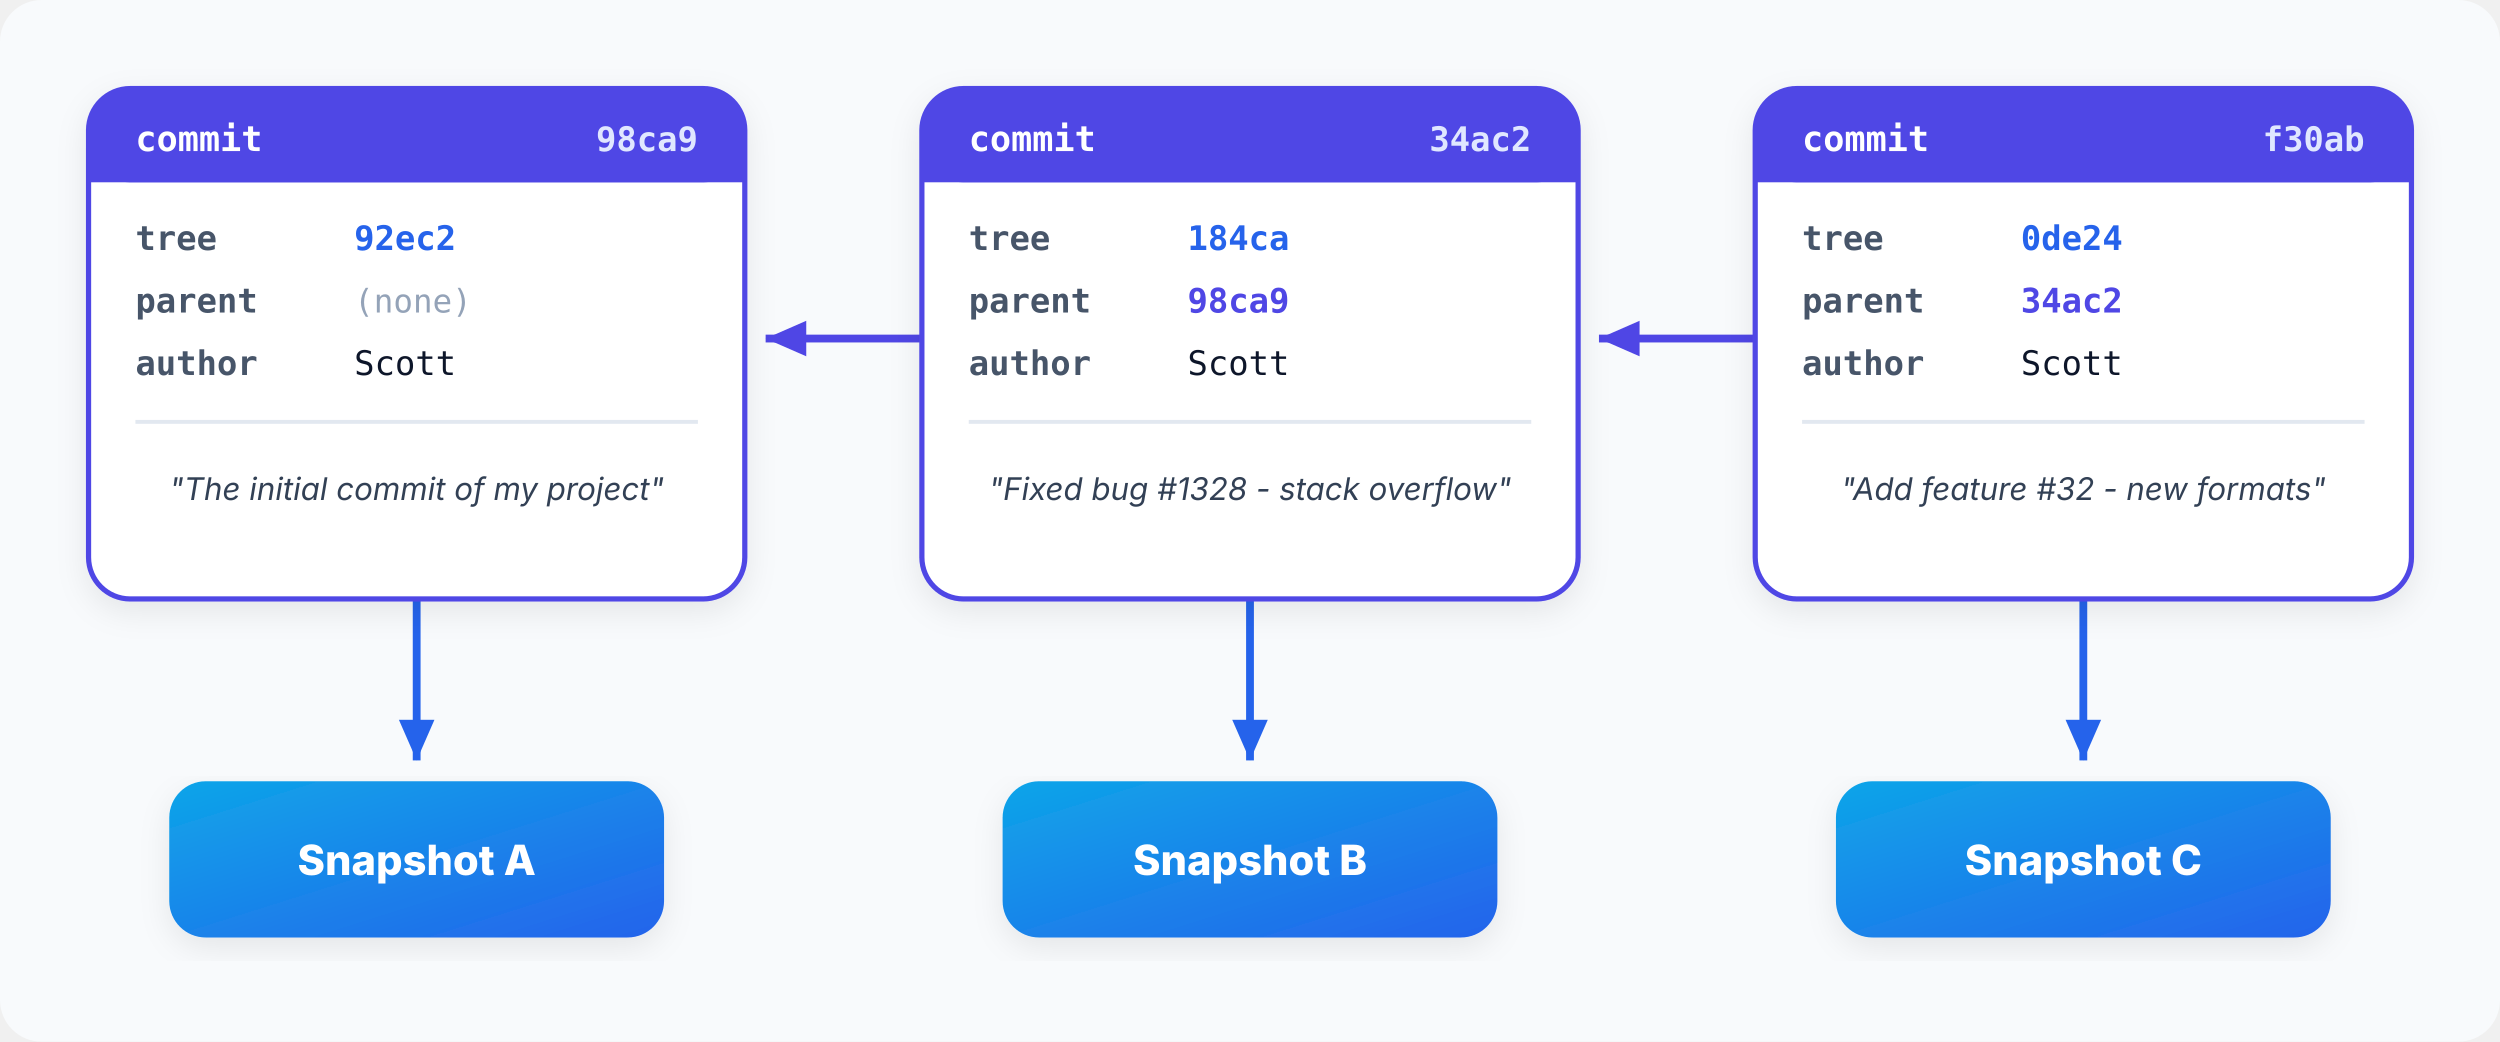
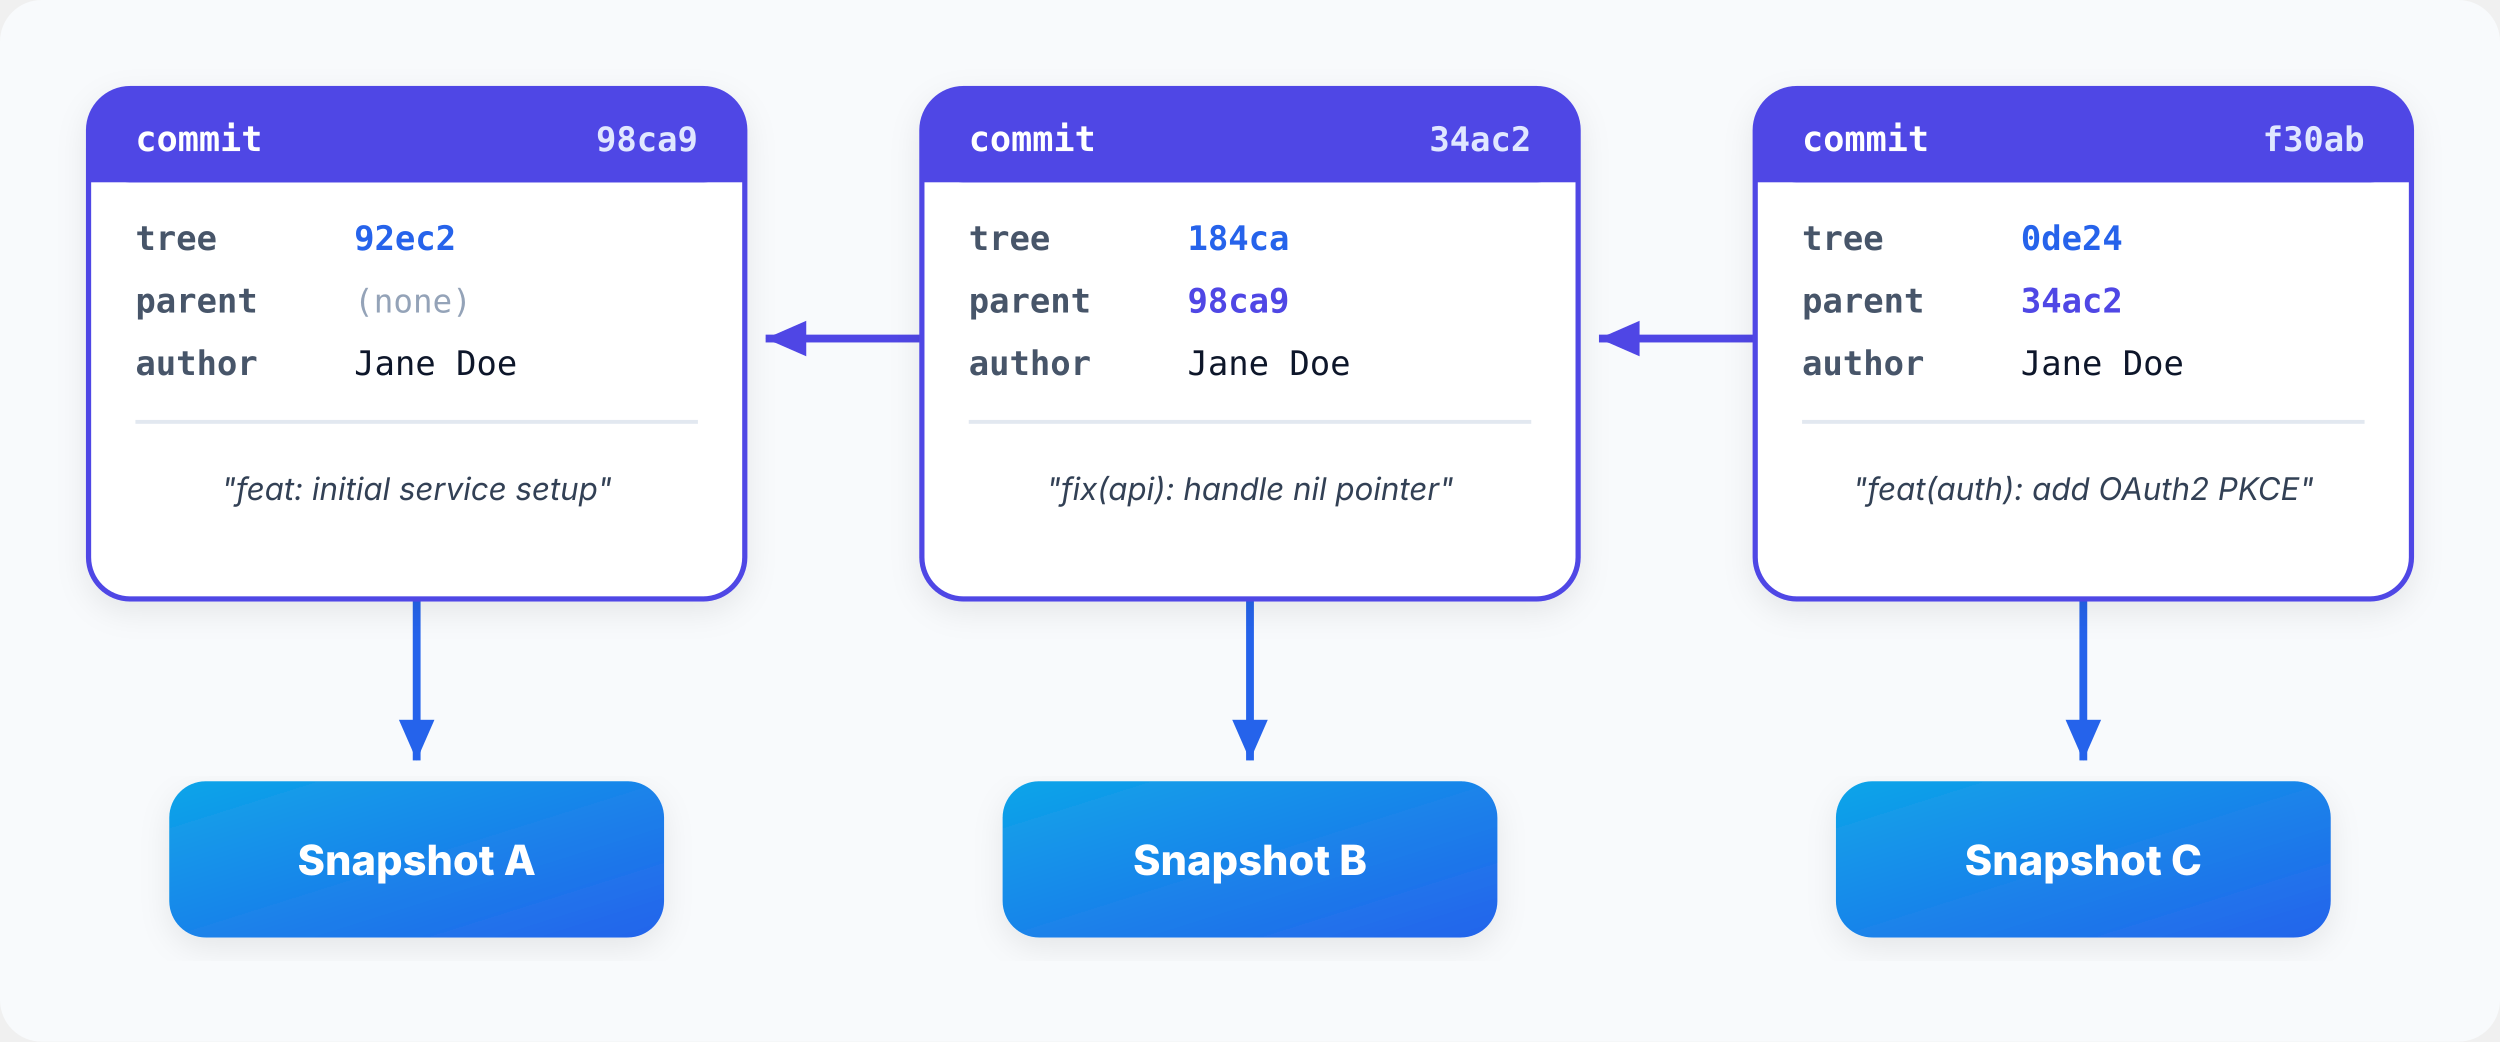
<svg xmlns="http://www.w3.org/2000/svg" viewBox="0 0 960 400" width="960" height="400" font-family="'Inter', -apple-system, BlinkMacSystemFont, 'Segoe UI', sans-serif">
  <defs>
    <linearGradient id="snapGrad" x1="0" y1="0" x2="1" y2="1">
      <stop offset="0%" stop-color="#0ea5e9" />
      <stop offset="100%" stop-color="#2563eb" />
    </linearGradient>
    <marker id="arrIndigo" viewBox="0 0 10 10" refX="8" refY="5" markerWidth="6.5" markerHeight="6.5" orient="auto-start-reverse">
      <path d="M 0 1.5 L 8 5 L 0 8.5 z" fill="#4f46e5" />
    </marker>
    <marker id="arrBlue" viewBox="0 0 10 10" refX="8" refY="5" markerWidth="6.5" markerHeight="6.5" orient="auto-start-reverse">
      <path d="M 0 1.5 L 8 5 L 0 8.5 z" fill="#2563eb" />
    </marker>
    <filter id="shadow" x="-10%" y="-10%" width="120%" height="125%">
      <feDropShadow dx="0" dy="4" stdDeviation="6" flood-color="#0f172a" flood-opacity="0.08" />
    </filter>
  </defs>
  <rect width="960" height="400" rx="16" fill="#f8fafc" />
  <line x1="354" y1="130" x2="294" y2="130" stroke="#4f46e5" stroke-width="3" marker-end="url(#arrIndigo)" />
  <line x1="674" y1="130" x2="614" y2="130" stroke="#4f46e5" stroke-width="3" marker-end="url(#arrIndigo)" />
  <line x1="160" y1="230" x2="160" y2="292" stroke="#2563eb" stroke-width="3" marker-end="url(#arrBlue)" />
  <line x1="480" y1="230" x2="480" y2="292" stroke="#2563eb" stroke-width="3" marker-end="url(#arrBlue)" />
  <line x1="800" y1="230" x2="800" y2="292" stroke="#2563eb" stroke-width="3" marker-end="url(#arrBlue)" />
  <g filter="url(#shadow)">
    <rect x="34" y="34" width="252" height="196" rx="16" fill="#ffffff" stroke="#4f46e5" stroke-width="2" />
    <rect x="34" y="34" width="252" height="36" rx="16" fill="#4f46e5" />
    <rect x="34" y="54" width="252" height="16" fill="#4f46e5" />
    <text x="52" y="58" font-size="13.5" font-family="'JetBrains Mono', monospace" font-weight="700" fill="#ffffff">commit</text>
    <text x="268" y="58" text-anchor="end" font-size="13" font-family="'JetBrains Mono', monospace" font-weight="700" fill="#e0e7ff">98ca9</text>
    <text x="52" y="96" font-size="13" font-family="'JetBrains Mono', monospace" font-weight="700" fill="#475569">tree</text>
    <text x="136" y="96" font-size="13" font-family="'JetBrains Mono', monospace" font-weight="700" fill="#2563eb">92ec2</text>
    <text x="52" y="120" font-size="13" font-family="'JetBrains Mono', monospace" font-weight="700" fill="#475569">parent</text>
    <text x="136" y="120" font-size="12.5" font-family="'JetBrains Mono', monospace" fill="#94a3b8">(none)</text>
    <text x="52" y="144" font-size="13" font-family="'JetBrains Mono', monospace" font-weight="700" fill="#475569">author</text>
-     <text x="136" y="144" font-size="13" font-family="'JetBrains Mono', monospace" fill="#0f172a">Scott</text>
+     <text x="136" y="144" font-size="13" font-family="'JetBrains Mono', monospace" fill="#0f172a">Jane Doe</text>
    <line x1="52" y1="162" x2="268" y2="162" stroke="#e2e8f0" stroke-width="1.5" />
-     <text x="160" y="192" text-anchor="middle" font-size="12" font-style="italic" fill="#334155">"The initial commit of my project"</text>
+     <text x="160" y="192" text-anchor="middle" font-size="12" font-style="italic" fill="#334155">"feat: initial service setup"</text>
  </g>
  <g filter="url(#shadow)">
    <rect x="354" y="34" width="252" height="196" rx="16" fill="#ffffff" stroke="#4f46e5" stroke-width="2" />
    <rect x="354" y="34" width="252" height="36" rx="16" fill="#4f46e5" />
    <rect x="354" y="54" width="252" height="16" fill="#4f46e5" />
    <text x="372" y="58" font-size="13.5" font-family="'JetBrains Mono', monospace" font-weight="700" fill="#ffffff">commit</text>
    <text x="588" y="58" text-anchor="end" font-size="13" font-family="'JetBrains Mono', monospace" font-weight="700" fill="#e0e7ff">34ac2</text>
    <text x="372" y="96" font-size="13" font-family="'JetBrains Mono', monospace" font-weight="700" fill="#475569">tree</text>
    <text x="456" y="96" font-size="13" font-family="'JetBrains Mono', monospace" font-weight="700" fill="#2563eb">184ca</text>
    <text x="372" y="120" font-size="13" font-family="'JetBrains Mono', monospace" font-weight="700" fill="#475569">parent</text>
    <text x="456" y="120" font-size="13" font-family="'JetBrains Mono', monospace" font-weight="700" fill="#4f46e5">98ca9</text>
    <text x="372" y="144" font-size="13" font-family="'JetBrains Mono', monospace" font-weight="700" fill="#475569">author</text>
-     <text x="456" y="144" font-size="13" font-family="'JetBrains Mono', monospace" fill="#0f172a">Scott</text>
+     <text x="456" y="144" font-size="13" font-family="'JetBrains Mono', monospace" fill="#0f172a">Jane Doe</text>
    <line x1="372" y1="162" x2="588" y2="162" stroke="#e2e8f0" stroke-width="1.5" />
-     <text x="480" y="192" text-anchor="middle" font-size="12" font-style="italic" fill="#334155">"Fixed bug #1328 - stack overflow"</text>
+     <text x="480" y="192" text-anchor="middle" font-size="12" font-style="italic" fill="#334155">"fix(api): handle nil pointer"</text>
  </g>
  <g filter="url(#shadow)">
    <rect x="674" y="34" width="252" height="196" rx="16" fill="#ffffff" stroke="#4f46e5" stroke-width="2" />
    <rect x="674" y="34" width="252" height="36" rx="16" fill="#4f46e5" />
    <rect x="674" y="54" width="252" height="16" fill="#4f46e5" />
    <text x="692" y="58" font-size="13.5" font-family="'JetBrains Mono', monospace" font-weight="700" fill="#ffffff">commit</text>
    <text x="908" y="58" text-anchor="end" font-size="13" font-family="'JetBrains Mono', monospace" font-weight="700" fill="#e0e7ff">f30ab</text>
    <text x="692" y="96" font-size="13" font-family="'JetBrains Mono', monospace" font-weight="700" fill="#475569">tree</text>
    <text x="776" y="96" font-size="13" font-family="'JetBrains Mono', monospace" font-weight="700" fill="#2563eb">0de24</text>
    <text x="692" y="120" font-size="13" font-family="'JetBrains Mono', monospace" font-weight="700" fill="#475569">parent</text>
    <text x="776" y="120" font-size="13" font-family="'JetBrains Mono', monospace" font-weight="700" fill="#4f46e5">34ac2</text>
    <text x="692" y="144" font-size="13" font-family="'JetBrains Mono', monospace" font-weight="700" fill="#475569">author</text>
-     <text x="776" y="144" font-size="13" font-family="'JetBrains Mono', monospace" fill="#0f172a">Scott</text>
+     <text x="776" y="144" font-size="13" font-family="'JetBrains Mono', monospace" fill="#0f172a">Jane Doe</text>
    <line x1="692" y1="162" x2="908" y2="162" stroke="#e2e8f0" stroke-width="1.5" />
-     <text x="800" y="192" text-anchor="middle" font-size="12" font-style="italic" fill="#334155">"Add feature #32 - new formats"</text>
+     <text x="800" y="192" text-anchor="middle" font-size="12" font-style="italic" fill="#334155">"feat(auth): add OAuth2 PKCE"</text>
  </g>
  <g filter="url(#shadow)">
    <rect x="65" y="300" width="190" height="60" rx="14" fill="url(#snapGrad)" />
    <text x="160" y="336" text-anchor="middle" font-size="16" font-weight="800" fill="#ffffff">Snapshot A</text>
    <rect x="385" y="300" width="190" height="60" rx="14" fill="url(#snapGrad)" />
    <text x="480" y="336" text-anchor="middle" font-size="16" font-weight="800" fill="#ffffff">Snapshot B</text>
    <rect x="705" y="300" width="190" height="60" rx="14" fill="url(#snapGrad)" />
    <text x="800" y="336" text-anchor="middle" font-size="16" font-weight="800" fill="#ffffff">Snapshot C</text>
  </g>
</svg>
